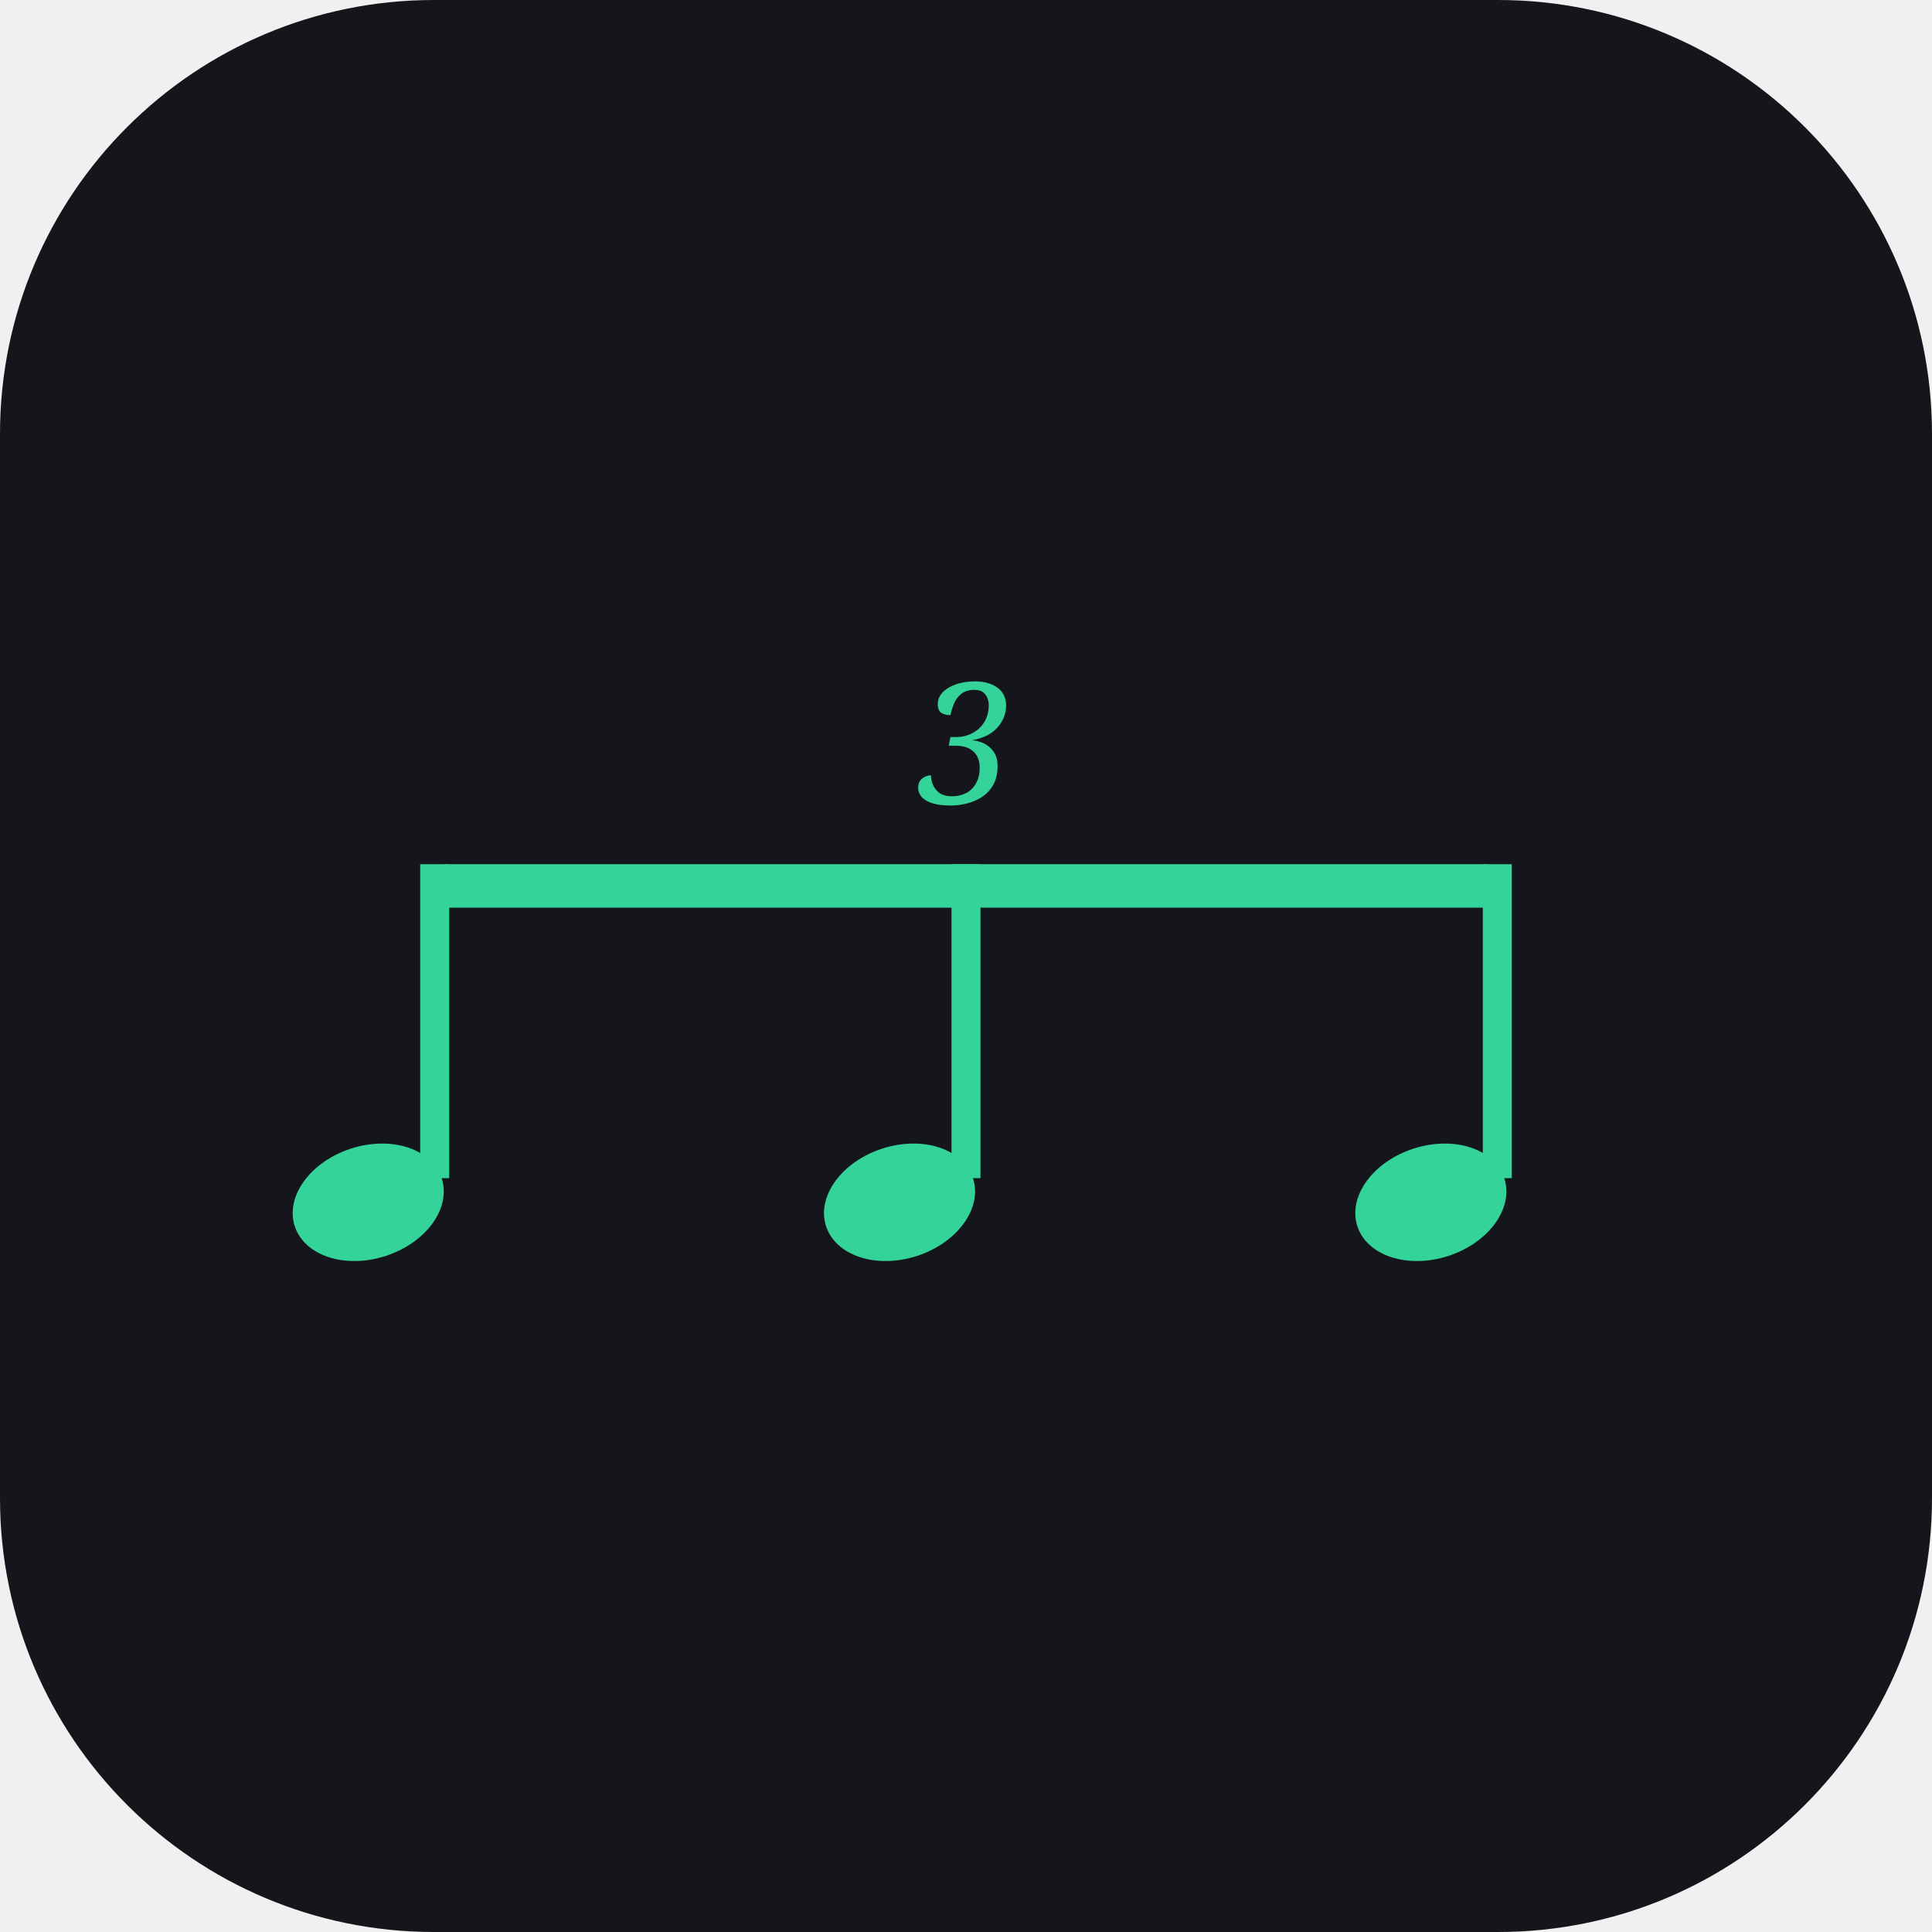
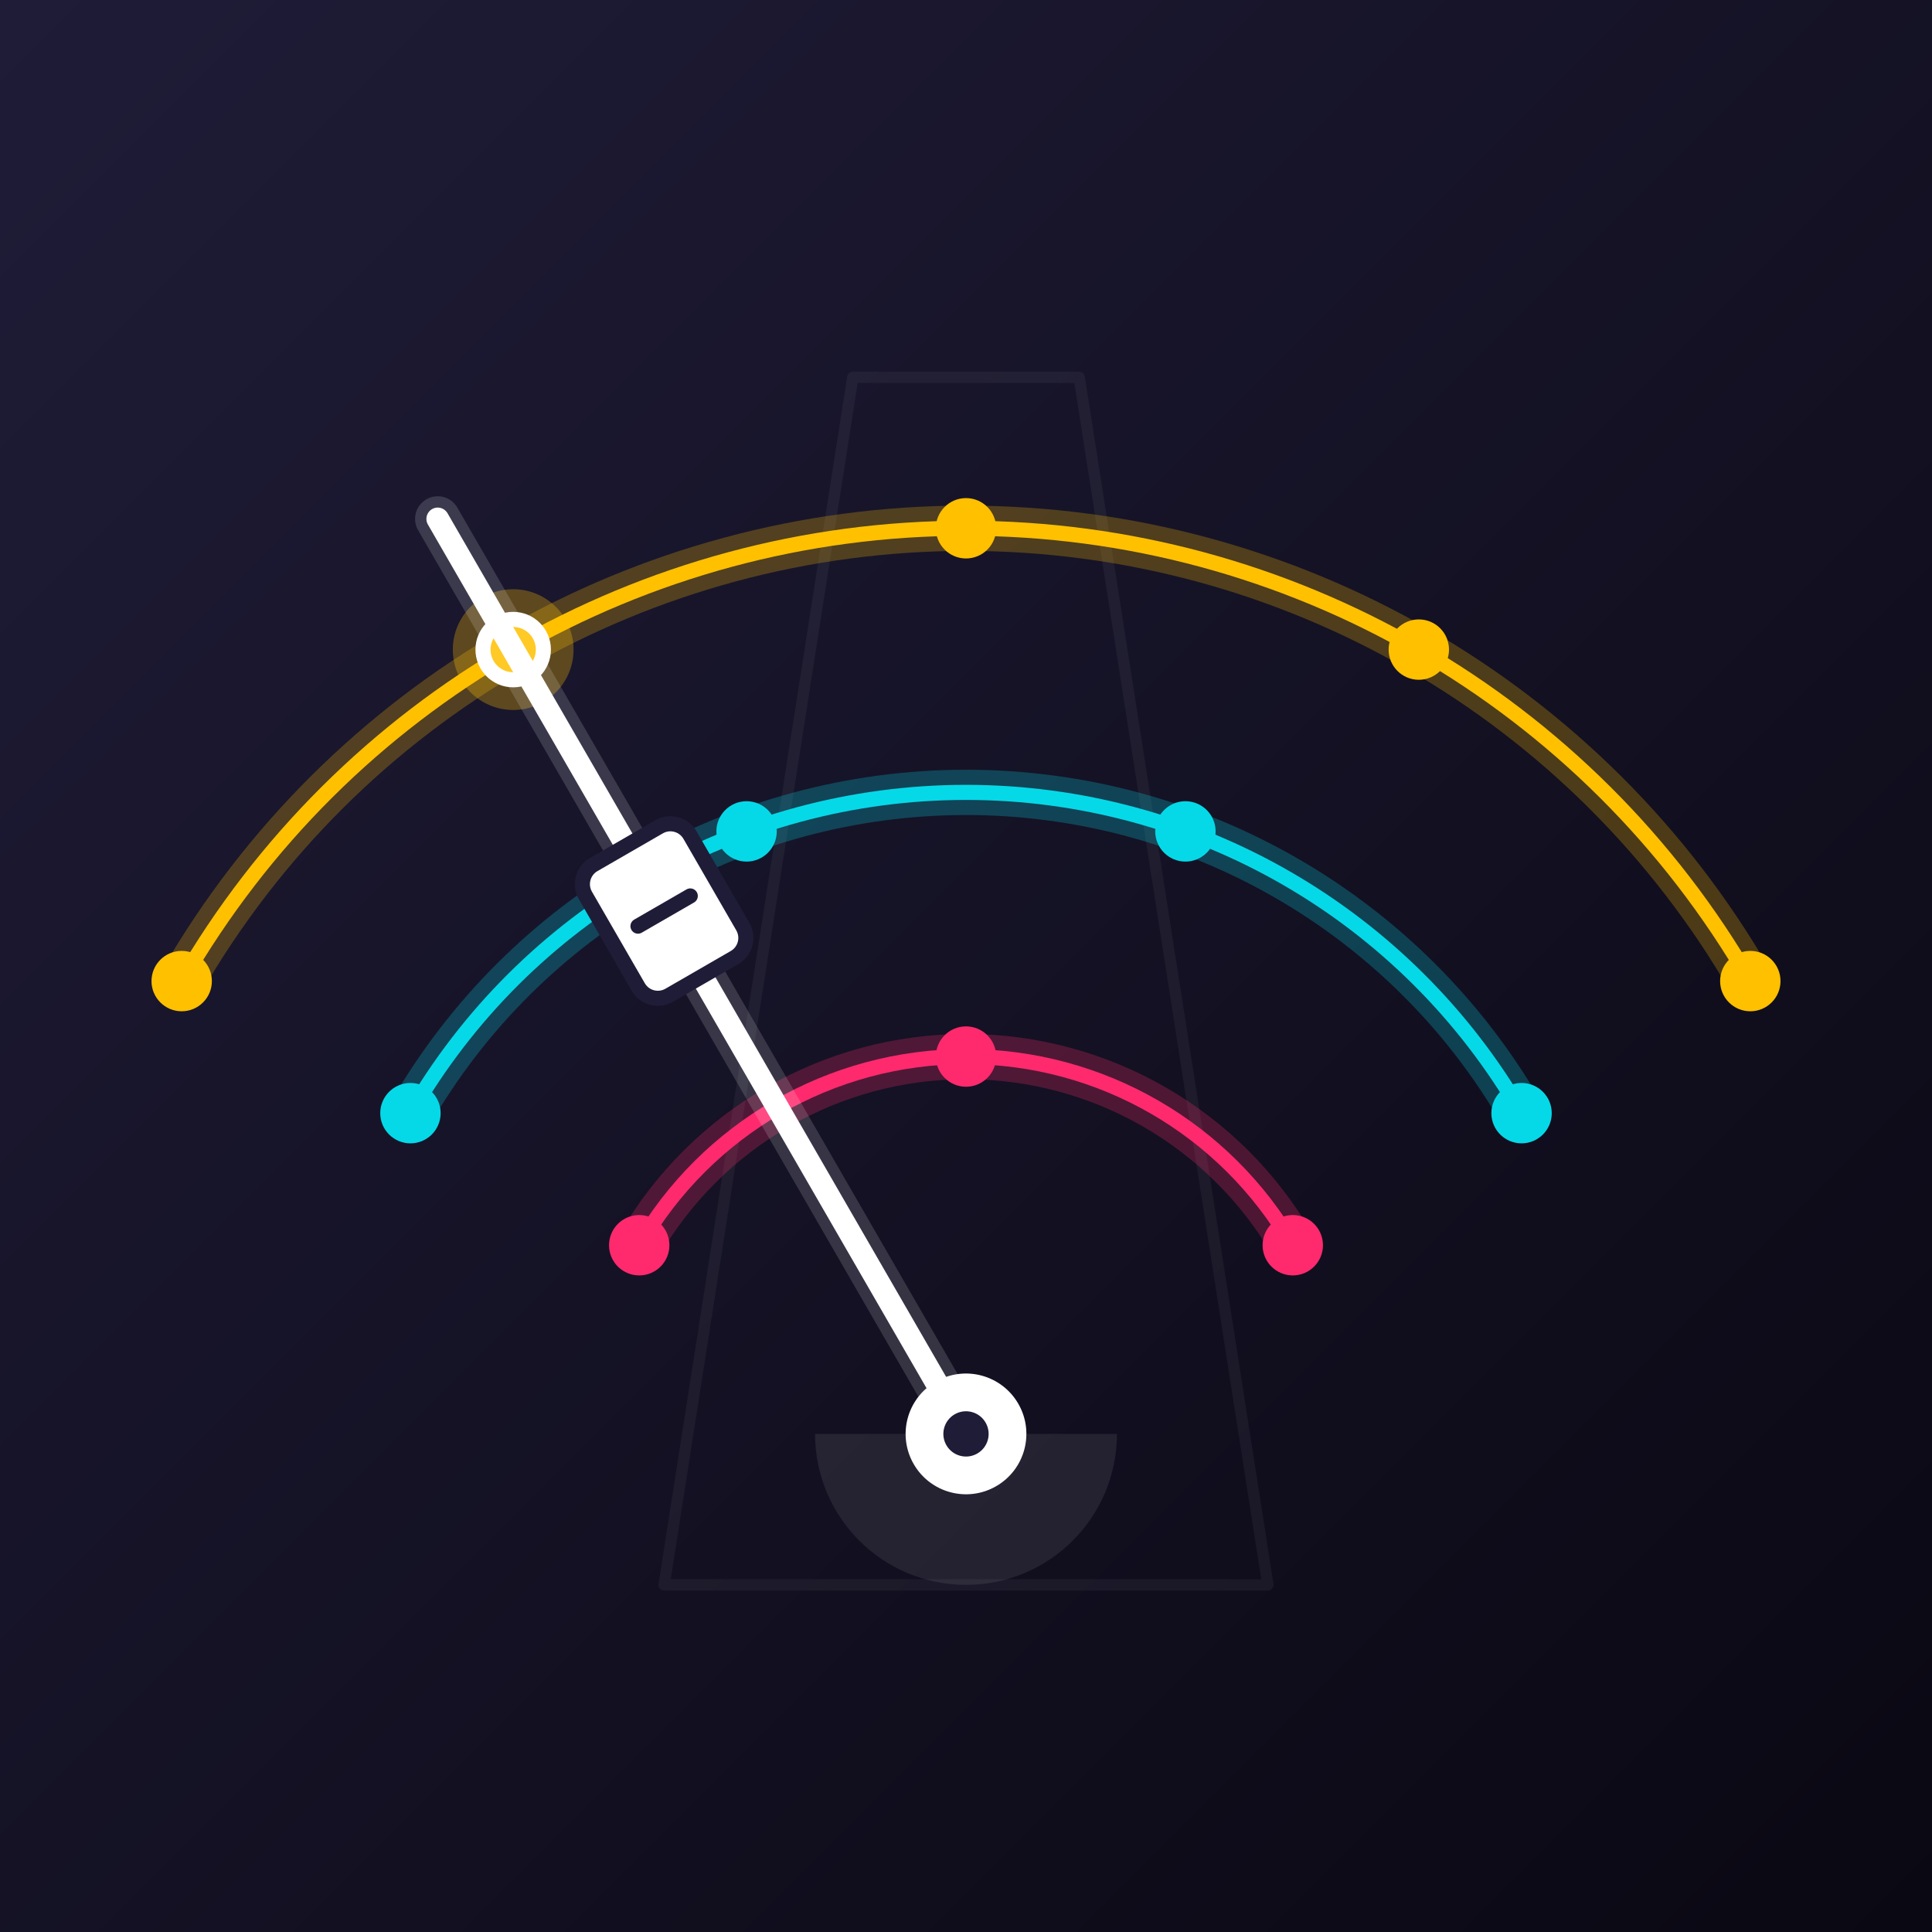
- <svg xmlns="http://www.w3.org/2000/svg" viewBox="0 0 512 512">
-   <rect width="512" height="512" rx="115" fill="#14161c" />
-   <g transform="translate(256,256) scale(3.2) translate(-65.504,-26.43)" fill="#34d399">
-     <line x1="21.504" y1="44" x2="21.504" y2="18" stroke="#34d399" stroke-width="2.4" stroke-linecap="butt" />
-     <line x1="65.504" y1="44" x2="65.504" y2="18" stroke="#34d399" stroke-width="2.4" stroke-linecap="butt" />
-     <line x1="109.504" y1="44" x2="109.504" y2="18" stroke="#34d399" stroke-width="2.4" stroke-linecap="butt" />
-     <rect x="21.504" y="18" width="88" height="3.6" rx="1" />
-     <ellipse cx="16" cy="46" rx="6.4" ry="4.672" transform="rotate(-18 16 46)" />
-     <ellipse cx="60" cy="46" rx="6.4" ry="4.672" transform="rotate(-18 60 46)" />
-     <ellipse cx="104" cy="46" rx="6.4" ry="4.672" transform="rotate(-18 104 46)" />
-     <text x="65.504" y="13" font-size="14" text-anchor="middle" font-style="italic" font-family="Georgia, serif">3</text>
+ <svg xmlns="http://www.w3.org/2000/svg" viewBox="0 0 512 512" width="512" height="512">
+   <defs>
+     <linearGradient id="bgGrad" x1="0%" y1="0%" x2="100%" y2="100%">
+       <stop offset="0%" stop-color="#1F1C38" />
+       <stop offset="100%" stop-color="#0A0812" />
+     </linearGradient>
+   </defs>
+   <rect width="512" height="512" fill="url(#bgGrad)" />
+   <path d="M 176 420 L 226 100 L 286 100 L 336 420 Z" fill="none" stroke="#FFFFFF" stroke-width="3" opacity="0.05" stroke-linejoin="round" />
+   <path d="M 216 380 A 40 40 0 0 0 296 380 Z" fill="#FFFFFF" opacity="0.08" />
+   <g stroke-linecap="round" fill="none">
+     <g stroke-width="12" opacity="0.25">
+       <path d="M 169.40 330 A 100 100 0 0 1 342.60 330" stroke="#FF2A6D" />
+       <path d="M 108.77 295 A 170 170 0 0 1 403.23 295" stroke="#05D9E8" />
+       <path d="M 48.15 260 A 240 240 0 0 1 463.85 260" stroke="#FFC000" />
+     </g>
+     <g stroke-width="4">
+       <path d="M 169.40 330 A 100 100 0 0 1 342.60 330" stroke="#FF2A6D" />
+       <path d="M 108.77 295 A 170 170 0 0 1 403.23 295" stroke="#05D9E8" />
+       <path d="M 48.15 260 A 240 240 0 0 1 463.85 260" stroke="#FFC000" />
+     </g>
+   </g>
+   <g>
+     <circle cx="169.40" cy="330.00" r="8" fill="#FF2A6D" />
+     <circle cx="256.00" cy="280.00" r="8" fill="#FF2A6D" />
+     <circle cx="342.60" cy="330.00" r="8" fill="#FF2A6D" />
+     <circle cx="108.77" cy="295.00" r="8" fill="#05D9E8" />
+     <circle cx="197.85" cy="220.33" r="8" fill="#05D9E8" />
+     <circle cx="314.15" cy="220.33" r="8" fill="#05D9E8" />
+     <circle cx="403.23" cy="295.00" r="8" fill="#05D9E8" />
+     <circle cx="48.15" cy="260.00" r="8" fill="#FFC000" />
+     <circle cx="256.00" cy="140.00" r="8" fill="#FFC000" />
+     <circle cx="376.00" cy="172.15" r="8" fill="#FFC000" />
+     <circle cx="463.85" cy="260.00" r="8" fill="#FFC000" />
+   </g>
+   <circle cx="136.00" cy="172.15" r="16" fill="#FFC000" opacity="0.3" />
+   <circle cx="136.00" cy="172.15" r="10" fill="#FFFFFF" />
+   <circle cx="136.00" cy="172.15" r="6" fill="#FFC000" />
+   <g transform="translate(256, 380) rotate(-30)">
+     <line x1="0" y1="0" x2="0" y2="-280" stroke="#FFFFFF" stroke-width="12" stroke-linecap="round" opacity="0.15" />
+     <line x1="0" y1="0" x2="0" y2="-280" stroke="#FFFFFF" stroke-width="6" stroke-linecap="round" />
+     <rect x="-16" y="-180" width="32" height="40" rx="6" fill="#FFFFFF" stroke="#1F1C38" stroke-width="4" />
+     <line x1="-8" y1="-160" x2="8" y2="-160" stroke="#1F1C38" stroke-width="4" stroke-linecap="round" />
+     <circle cx="0" cy="0" r="16" fill="#FFFFFF" />
+     <circle cx="0" cy="0" r="6" fill="#1F1C38" />
  </g>
</svg>
